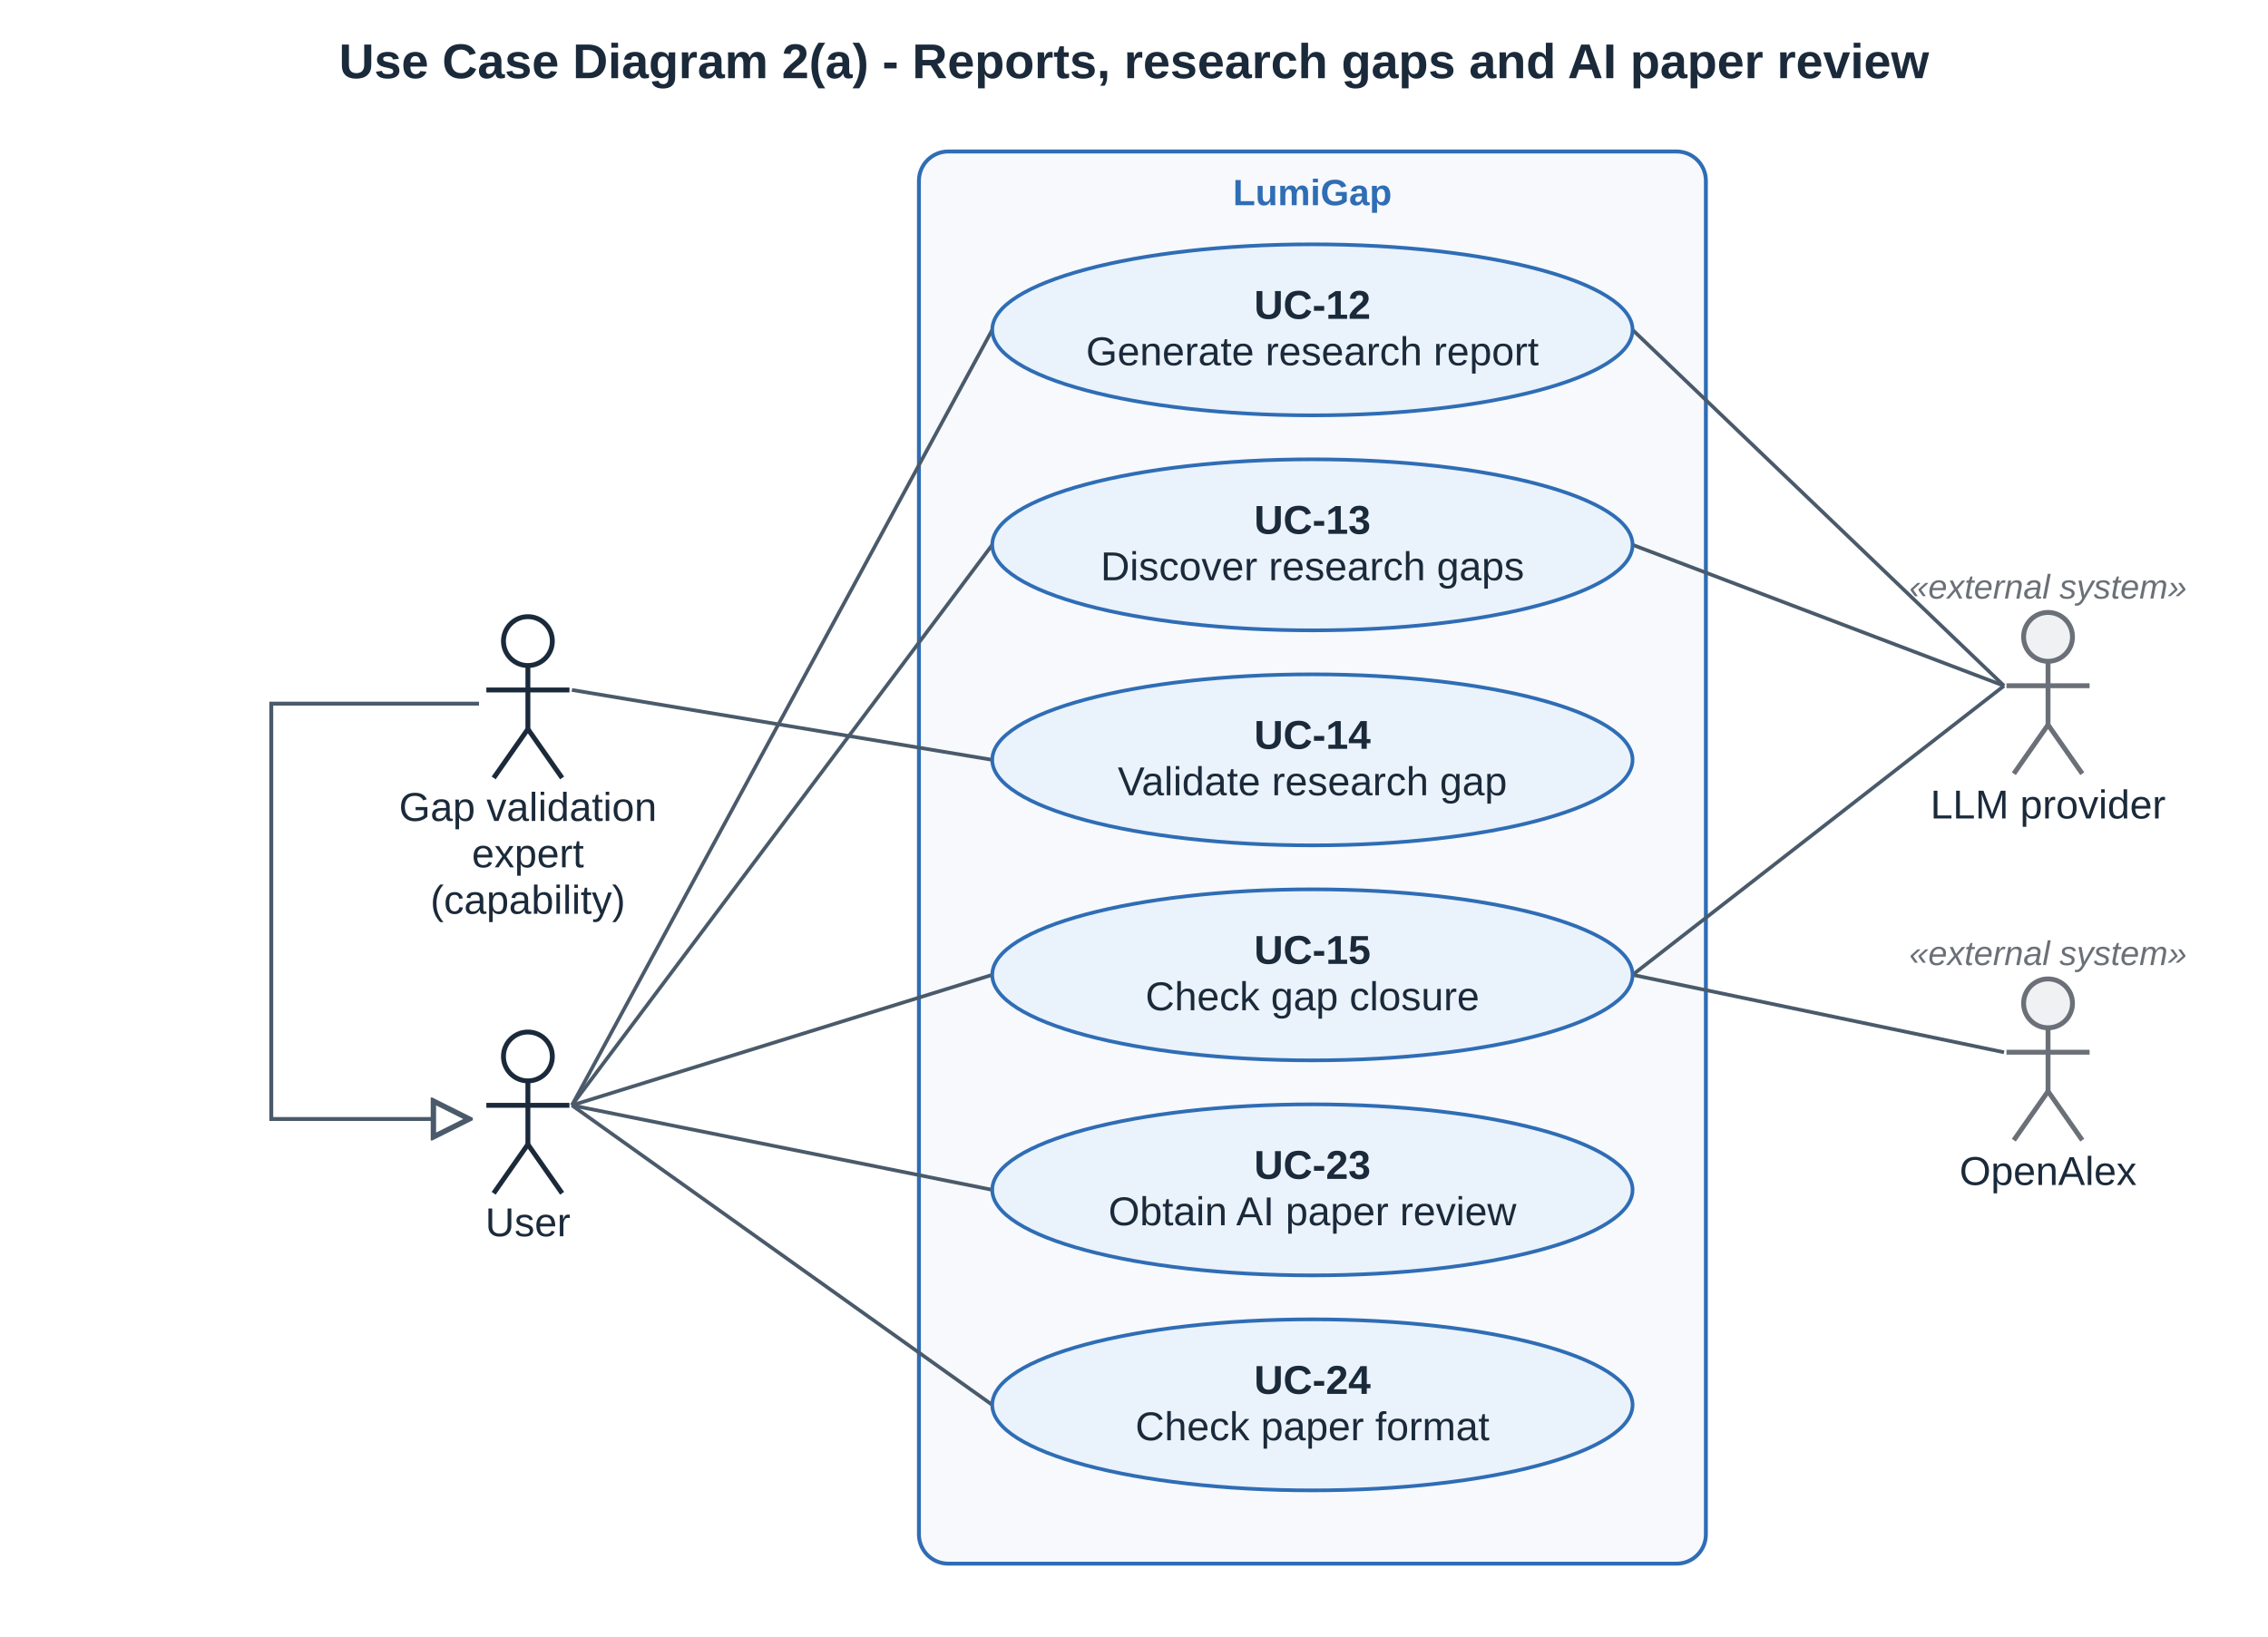
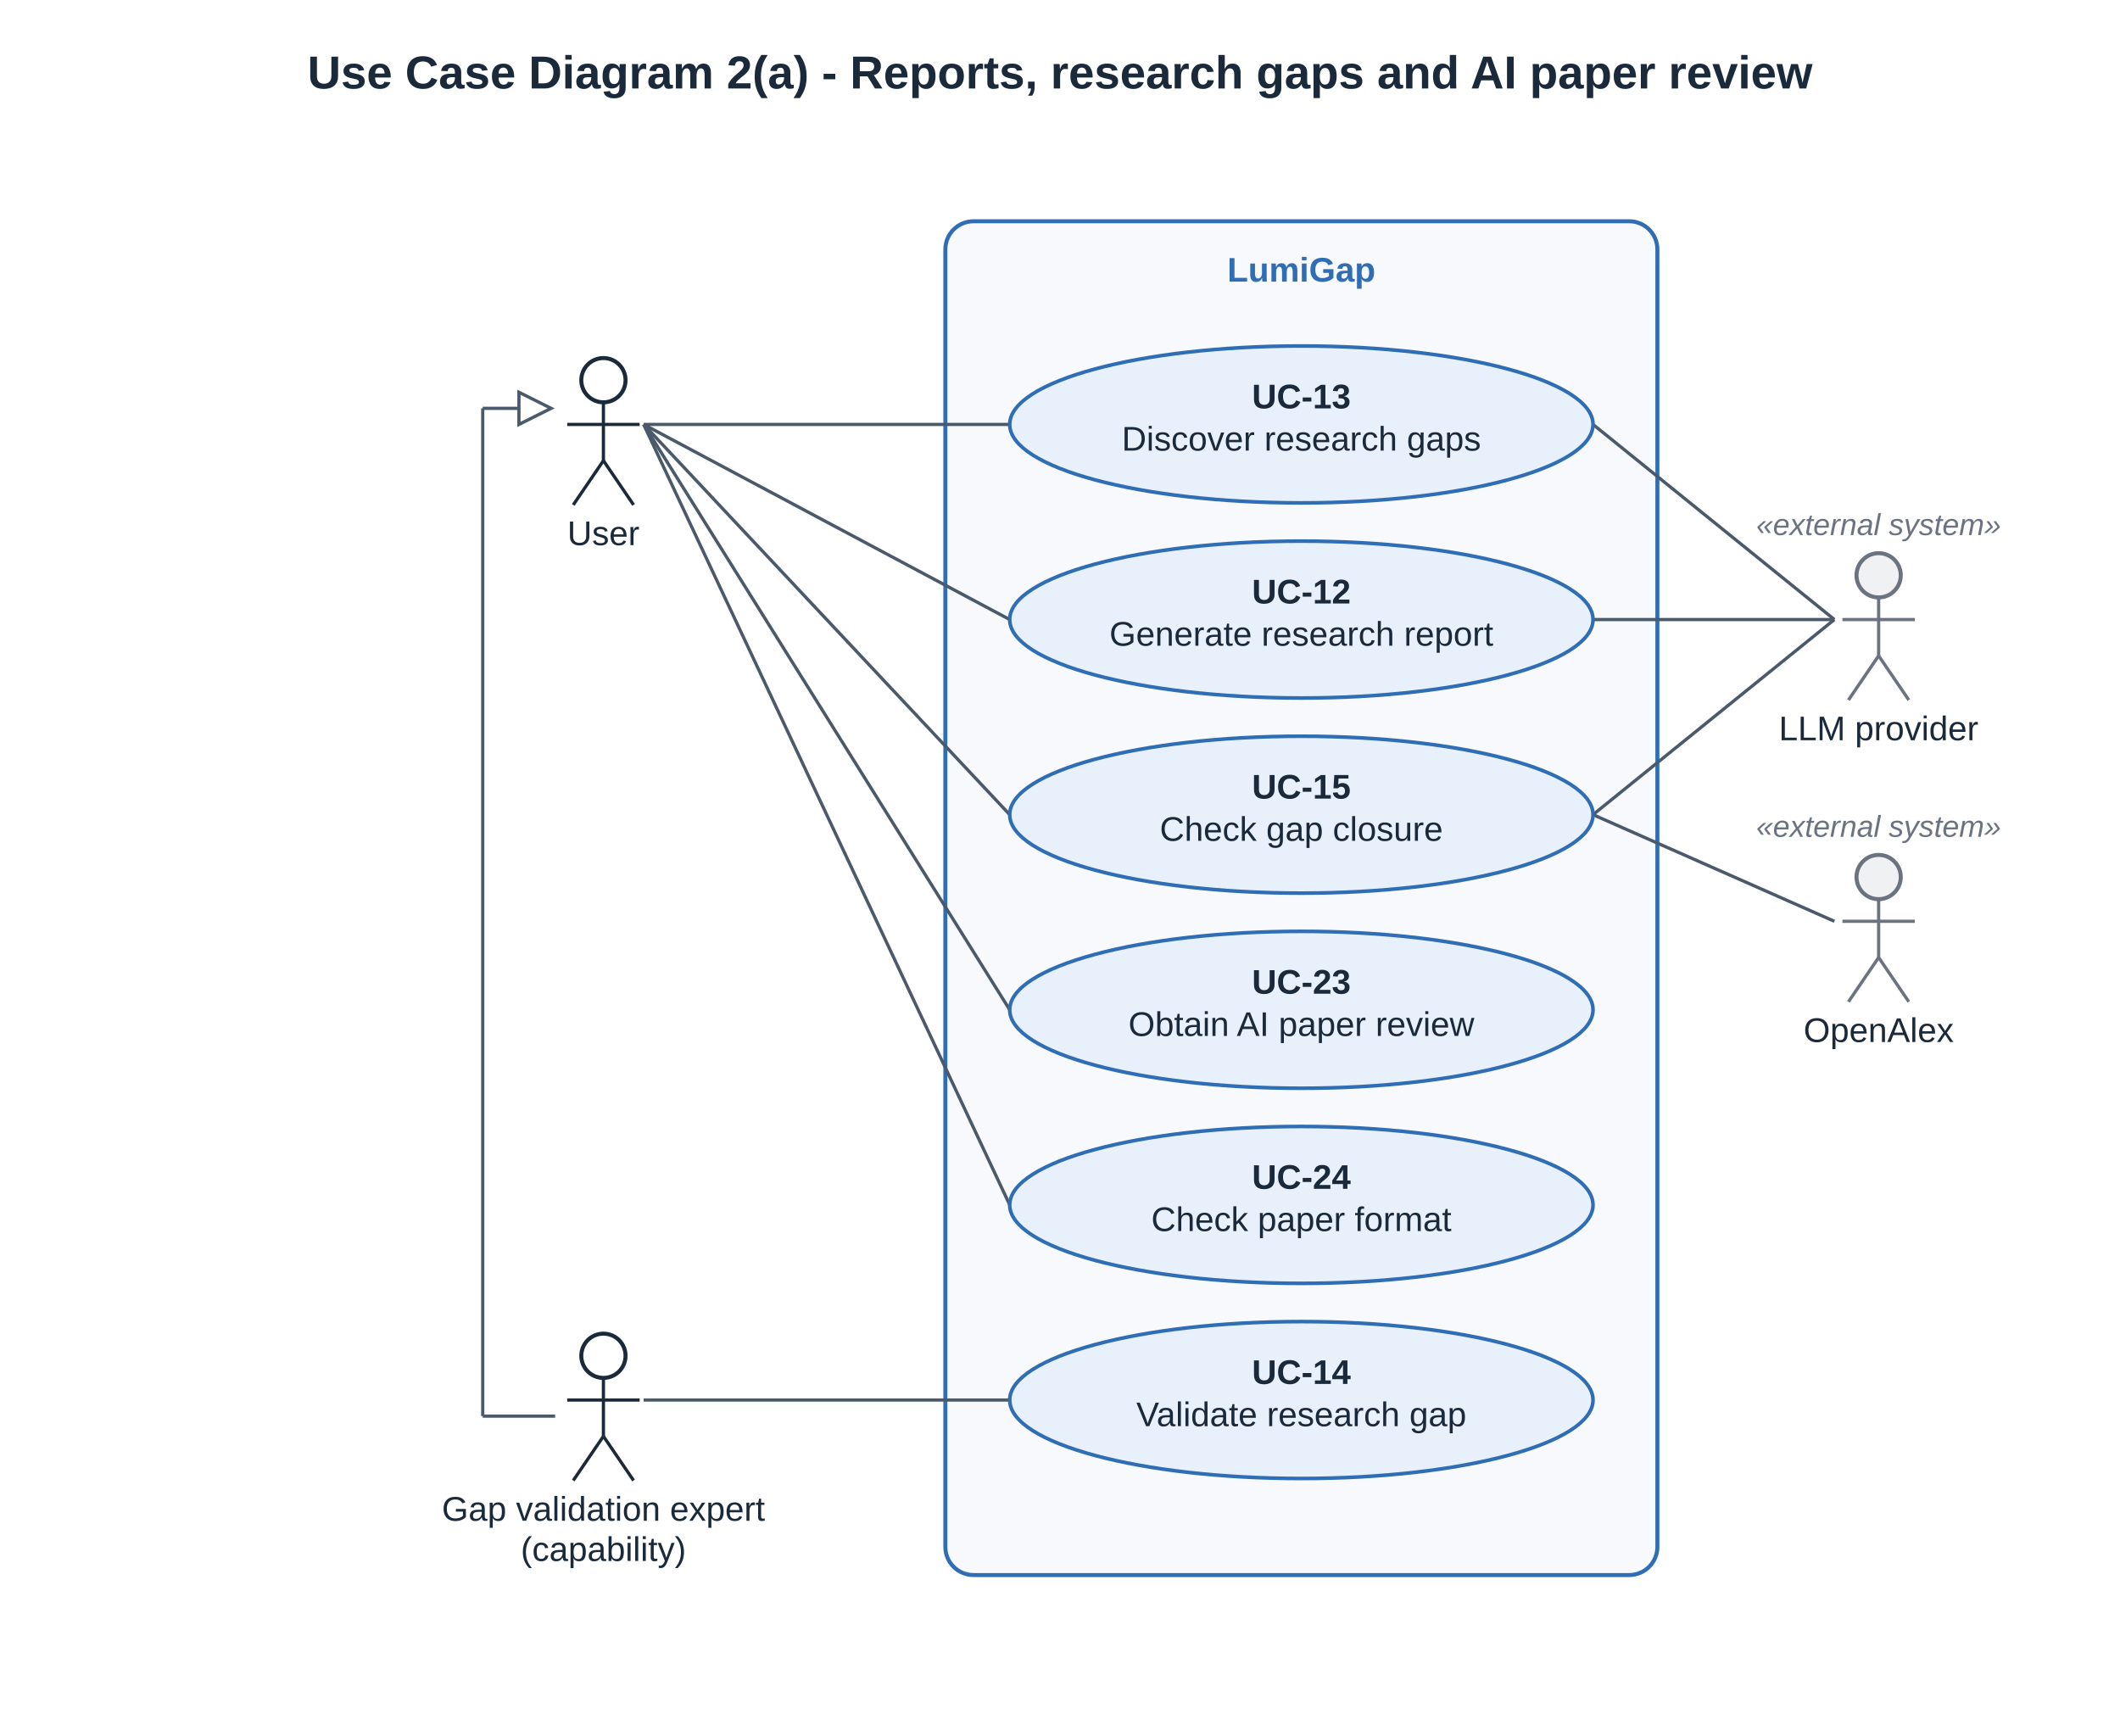
- <svg xmlns="http://www.w3.org/2000/svg" width="928" height="670" viewBox="0 0 928 670" font-family="Segoe UI, Arial, sans-serif">
+ <svg xmlns="http://www.w3.org/2000/svg" width="1054" height="863" viewBox="0 0 1054 863" font-family="Segoe UI, Arial, sans-serif" style="background:#fff">
+   <rect width="1054" height="863" fill="#fff" />
  <defs>
-     <marker id="open" viewBox="0 0 10 10" refX="9" refY="5" markerWidth="9" markerHeight="9" orient="auto">
-       <path d="M1 1 L9 5 L1 9" fill="none" stroke="#4A5A6A" stroke-width="1.6" />
-     </marker>
-     <marker id="tri" viewBox="0 0 12 12" refX="11" refY="6" markerWidth="11" markerHeight="11" orient="auto">
-       <path d="M1 1 L11 6 L1 11 z" fill="#fff" stroke="#4A5A6A" stroke-width="1.5" />
+     <marker id="tri" viewBox="0 0 12 12" refX="11" refY="6" markerWidth="14" markerHeight="14" orient="auto">
+       <path d="M0,0 L12,6 L0,12 z" fill="#fff" stroke="#4A5A6A" stroke-width="1.2" />
    </marker>
  </defs>
-   <rect width="928" height="670" fill="#fff" />
-   <text x="464" y="32" text-anchor="middle" font-size="20" font-weight="700" fill="#1B2A3A">Use Case Diagram 2(a) - Reports, research gaps and AI paper review</text>
-   <rect x="376" y="62" width="322" height="578" rx="12" fill="#F7F9FC" stroke="#2F6DB5" stroke-width="1.6" />
-   <text x="537" y="84" text-anchor="middle" font-size="15" font-weight="700" fill="#2F6DB5">LumiGap</text>
-   <polyline points="196.0,288 111.0,288 111.0,458 192.0,458" fill="none" stroke="#4A5A6A" stroke-width="1.6" marker-end="url(#tri)" />
-   <line x1="234.0" y1="452.4" x2="406.0" y2="135.0" stroke="#4A5A6A" stroke-width="1.5" />
-   <line x1="234.0" y1="452.4" x2="406.0" y2="223.0" stroke="#4A5A6A" stroke-width="1.5" />
-   <line x1="234.0" y1="452.4" x2="406.0" y2="399.0" stroke="#4A5A6A" stroke-width="1.5" />
-   <line x1="234.0" y1="452.4" x2="406.0" y2="487.0" stroke="#4A5A6A" stroke-width="1.5" />
-   <line x1="234.0" y1="452.4" x2="406.0" y2="575.0" stroke="#4A5A6A" stroke-width="1.5" />
-   <line x1="234.0" y1="282.4" x2="406.0" y2="311.0" stroke="#4A5A6A" stroke-width="1.5" />
-   <line x1="820.0" y1="280.7" x2="668.0" y2="135.0" stroke="#4A5A6A" stroke-width="1.5" />
-   <line x1="820.0" y1="280.7" x2="668.0" y2="223.0" stroke="#4A5A6A" stroke-width="1.5" />
-   <line x1="820.0" y1="430.7" x2="668.0" y2="399.0" stroke="#4A5A6A" stroke-width="1.5" />
-   <line x1="820.0" y1="280.7" x2="668.0" y2="399.0" stroke="#4A5A6A" stroke-width="1.5" />
-   <ellipse cx="537.0" cy="135.0" rx="131.0" ry="35.0" fill="#EAF2FB" stroke="#2F6DB5" stroke-width="1.5" />
-   <text x="537.0" y="130.5" text-anchor="middle" font-size="16.5" fill="#1B2A3A" font-weight="600">UC-12</text>
-   <text x="537.0" y="149.5" text-anchor="middle" font-size="16.5" fill="#1B2A3A">Generate research report</text>
-   <ellipse cx="537.0" cy="223.0" rx="131.0" ry="35.0" fill="#EAF2FB" stroke="#2F6DB5" stroke-width="1.5" />
-   <text x="537.0" y="218.5" text-anchor="middle" font-size="16.5" fill="#1B2A3A" font-weight="600">UC-13</text>
-   <text x="537.0" y="237.5" text-anchor="middle" font-size="16.5" fill="#1B2A3A">Discover research gaps</text>
-   <ellipse cx="537.0" cy="311.0" rx="131.0" ry="35.0" fill="#EAF2FB" stroke="#2F6DB5" stroke-width="1.5" />
-   <text x="537.0" y="306.5" text-anchor="middle" font-size="16.5" fill="#1B2A3A" font-weight="600">UC-14</text>
-   <text x="537.0" y="325.5" text-anchor="middle" font-size="16.5" fill="#1B2A3A">Validate research gap</text>
-   <ellipse cx="537.0" cy="399.0" rx="131.0" ry="35.0" fill="#EAF2FB" stroke="#2F6DB5" stroke-width="1.5" />
-   <text x="537.0" y="394.5" text-anchor="middle" font-size="16.5" fill="#1B2A3A" font-weight="600">UC-15</text>
-   <text x="537.0" y="413.5" text-anchor="middle" font-size="16.5" fill="#1B2A3A">Check gap closure</text>
-   <ellipse cx="537.0" cy="487.0" rx="131.0" ry="35.0" fill="#EAF2FB" stroke="#2F6DB5" stroke-width="1.5" />
-   <text x="537.0" y="482.5" text-anchor="middle" font-size="16.5" fill="#1B2A3A" font-weight="600">UC-23</text>
-   <text x="537.0" y="501.5" text-anchor="middle" font-size="16.5" fill="#1B2A3A">Obtain AI paper review</text>
-   <ellipse cx="537.0" cy="575.0" rx="131.0" ry="35.0" fill="#EAF2FB" stroke="#2F6DB5" stroke-width="1.5" />
-   <text x="537.0" y="570.5" text-anchor="middle" font-size="16.5" fill="#1B2A3A" font-weight="600">UC-24</text>
-   <text x="537.0" y="589.5" text-anchor="middle" font-size="16.5" fill="#1B2A3A">Check paper format</text>
-   <g stroke="#1B2A3A" stroke-width="2" fill="none">
-     <circle cx="216.0" cy="432.4" r="10" fill="#fff" />
-     <line x1="216.0" y1="442.4" x2="216.0" y2="468.4" />
-     <line x1="199.0" y1="452.4" x2="233.0" y2="452.4" />
-     <line x1="216.0" y1="468.4" x2="202.0" y2="488.4" />
-     <line x1="216.0" y1="468.4" x2="230.0" y2="488.4" />
+   <text x="527.0" y="44" text-anchor="middle" font-size="23" font-weight="700" fill="#1B2A3A">Use Case Diagram 2(a) - Reports, research gaps and AI paper review</text>
+   <g transform="translate(0,0)">
+     <rect x="470" y="110" width="354" height="673" rx="14" fill="#F7F9FC" stroke="#2F6DB5" stroke-width="2" />
+     <text x="647.0" y="140" text-anchor="middle" font-size="17" font-weight="700" fill="#2F6DB5">LumiGap</text>
+     <line x1="320.0" y1="211.0" x2="502.0" y2="308.0" stroke="#4A5A6A" stroke-width="1.6" />
+     <line x1="320.0" y1="211.0" x2="502.0" y2="211.0" stroke="#4A5A6A" stroke-width="1.6" />
+     <line x1="320.0" y1="211.0" x2="502.0" y2="405.0" stroke="#4A5A6A" stroke-width="1.6" />
+     <line x1="320.0" y1="211.0" x2="502.0" y2="502.0" stroke="#4A5A6A" stroke-width="1.6" />
+     <line x1="320.0" y1="211.0" x2="502.0" y2="599.0" stroke="#4A5A6A" stroke-width="1.6" />
+     <line x1="320.0" y1="696.0" x2="502.0" y2="696.0" stroke="#4A5A6A" stroke-width="1.6" />
+     <line x1="792.0" y1="308.0" x2="912.0" y2="308.0" stroke="#4A5A6A" stroke-width="1.6" />
+     <line x1="792.0" y1="211.0" x2="912.0" y2="308.0" stroke="#4A5A6A" stroke-width="1.6" />
+     <line x1="792.0" y1="405.0" x2="912.0" y2="458.0" stroke="#4A5A6A" stroke-width="1.6" />
+     <line x1="792.0" y1="405.0" x2="912.0" y2="308.0" stroke="#4A5A6A" stroke-width="1.6" />
+     <line x1="240" y1="203.0" x2="240" y2="704.0" stroke="#4A5A6A" stroke-width="1.6" />
+     <line x1="240" y1="203.0" x2="274" y2="203.0" stroke="#4A5A6A" stroke-width="1.6" />
+     <line x1="276" y1="704.0" x2="240" y2="704.0" stroke="#4A5A6A" stroke-width="1.6" />
+     <polygon points="274,203.0 258,195.0 258,211.0" fill="#fff" stroke="#4A5A6A" stroke-width="1.6" />
+     <ellipse cx="647" cy="211" rx="145" ry="39" fill="#E8F1FB" stroke="#2F6DB5" stroke-width="1.8" />
+     <text x="647" y="203.0" text-anchor="middle" font-size="17" font-weight="700" fill="#1B2A3A">UC-13</text>
+     <text x="647" y="224.0" text-anchor="middle" font-size="17" fill="#1B2A3A">Discover research gaps</text>
+     <ellipse cx="647" cy="308" rx="145" ry="39" fill="#E8F1FB" stroke="#2F6DB5" stroke-width="1.8" />
+     <text x="647" y="300.0" text-anchor="middle" font-size="17" font-weight="700" fill="#1B2A3A">UC-12</text>
+     <text x="647" y="321.0" text-anchor="middle" font-size="17" fill="#1B2A3A">Generate research report</text>
+     <ellipse cx="647" cy="405" rx="145" ry="39" fill="#E8F1FB" stroke="#2F6DB5" stroke-width="1.8" />
+     <text x="647" y="397.0" text-anchor="middle" font-size="17" font-weight="700" fill="#1B2A3A">UC-15</text>
+     <text x="647" y="418.0" text-anchor="middle" font-size="17" fill="#1B2A3A">Check gap closure</text>
+     <ellipse cx="647" cy="502" rx="145" ry="39" fill="#E8F1FB" stroke="#2F6DB5" stroke-width="1.8" />
+     <text x="647" y="494.0" text-anchor="middle" font-size="17" font-weight="700" fill="#1B2A3A">UC-23</text>
+     <text x="647" y="515.0" text-anchor="middle" font-size="17" fill="#1B2A3A">Obtain AI paper review</text>
+     <ellipse cx="647" cy="599" rx="145" ry="39" fill="#E8F1FB" stroke="#2F6DB5" stroke-width="1.8" />
+     <text x="647" y="591.0" text-anchor="middle" font-size="17" font-weight="700" fill="#1B2A3A">UC-24</text>
+     <text x="647" y="612.0" text-anchor="middle" font-size="17" fill="#1B2A3A">Check paper format</text>
+     <ellipse cx="647" cy="696" rx="145" ry="39" fill="#E8F1FB" stroke="#2F6DB5" stroke-width="1.8" />
+     <text x="647" y="688.0" text-anchor="middle" font-size="17" font-weight="700" fill="#1B2A3A">UC-14</text>
+     <text x="647" y="709.0" text-anchor="middle" font-size="17" fill="#1B2A3A">Validate research gap</text>
+     <circle cx="300" cy="189.0" r="11" fill="#fff" stroke="#1B2A3A" stroke-width="2" />
+     <line x1="300" y1="200.0" x2="300" y2="229.0" stroke="#1B2A3A" stroke-width="1.6" />
+     <line x1="282" y1="211.0" x2="318" y2="211.0" stroke="#1B2A3A" stroke-width="1.6" />
+     <line x1="300" y1="229.0" x2="285" y2="251.0" stroke="#1B2A3A" stroke-width="1.6" />
+     <line x1="300" y1="229.0" x2="315" y2="251.0" stroke="#1B2A3A" stroke-width="1.6" />
+     <text x="300" y="271.0" text-anchor="middle" font-size="17" fill="#1B2A3A">User</text>
+     <circle cx="300" cy="674.0" r="11" fill="#fff" stroke="#1B2A3A" stroke-width="2" />
+     <line x1="300" y1="685.0" x2="300" y2="714.0" stroke="#1B2A3A" stroke-width="1.6" />
+     <line x1="282" y1="696.0" x2="318" y2="696.0" stroke="#1B2A3A" stroke-width="1.6" />
+     <line x1="300" y1="714.0" x2="285" y2="736.0" stroke="#1B2A3A" stroke-width="1.6" />
+     <line x1="300" y1="714.0" x2="315" y2="736.0" stroke="#1B2A3A" stroke-width="1.6" />
+     <text x="300" y="756.0" text-anchor="middle" font-size="17" fill="#1B2A3A">Gap validation expert</text>
+     <text x="300" y="776.0" text-anchor="middle" font-size="17" fill="#1B2A3A">(capability)</text>
+     <text x="934" y="266.0" text-anchor="middle" font-size="15" font-style="italic" fill="#6B7280">«external system»</text>
+     <circle cx="934" cy="286.0" r="11" fill="#F0F1F3" stroke="#6B7280" stroke-width="2" />
+     <line x1="934" y1="297.0" x2="934" y2="326.0" stroke="#6B7280" stroke-width="1.6" />
+     <line x1="916" y1="308.0" x2="952" y2="308.0" stroke="#6B7280" stroke-width="1.6" />
+     <line x1="934" y1="326.0" x2="919" y2="348.0" stroke="#6B7280" stroke-width="1.6" />
+     <line x1="934" y1="326.0" x2="949" y2="348.0" stroke="#6B7280" stroke-width="1.6" />
+     <text x="934" y="368.0" text-anchor="middle" font-size="17" fill="#1B2A3A">LLM provider</text>
+     <text x="934" y="416.0" text-anchor="middle" font-size="15" font-style="italic" fill="#6B7280">«external system»</text>
+     <circle cx="934" cy="436.0" r="11" fill="#F0F1F3" stroke="#6B7280" stroke-width="2" />
+     <line x1="934" y1="447.0" x2="934" y2="476.0" stroke="#6B7280" stroke-width="1.6" />
+     <line x1="916" y1="458.0" x2="952" y2="458.0" stroke="#6B7280" stroke-width="1.6" />
+     <line x1="934" y1="476.0" x2="919" y2="498.0" stroke="#6B7280" stroke-width="1.6" />
+     <line x1="934" y1="476.0" x2="949" y2="498.0" stroke="#6B7280" stroke-width="1.6" />
+     <text x="934" y="518.0" text-anchor="middle" font-size="17" fill="#1B2A3A">OpenAlex</text>
  </g>
-   <text x="216.0" y="506" text-anchor="middle" font-size="16.5" fill="#1B2A3A">User</text>
-   <g stroke="#1B2A3A" stroke-width="2" fill="none">
-     <circle cx="216.0" cy="262.4" r="10" fill="#fff" />
-     <line x1="216.0" y1="272.4" x2="216.0" y2="298.4" />
-     <line x1="199.0" y1="282.4" x2="233.0" y2="282.4" />
-     <line x1="216.0" y1="298.4" x2="202.0" y2="318.4" />
-     <line x1="216.0" y1="298.4" x2="230.0" y2="318.4" />
-   </g>
-   <text x="216.0" y="336" text-anchor="middle" font-size="16.5" fill="#1B2A3A">Gap validation</text>
-   <text x="216.0" y="355" text-anchor="middle" font-size="16.5" fill="#1B2A3A">expert</text>
-   <text x="216.0" y="374" text-anchor="middle" font-size="16.5" fill="#1B2A3A">(capability)</text>
-   <g stroke="#6B7078" stroke-width="2" fill="none">
-     <circle cx="838.0" cy="260.667" r="10" fill="#F0F1F3" />
-     <line x1="838.0" y1="270.667" x2="838.0" y2="296.667" />
-     <line x1="821.0" y1="280.667" x2="855.0" y2="280.667" />
-     <line x1="838.0" y1="296.667" x2="824.0" y2="316.667" />
-     <line x1="838.0" y1="296.667" x2="852.0" y2="316.667" />
-   </g>
-   <text x="838.0" y="335" text-anchor="middle" font-size="16.5" fill="#1B2A3A">LLM provider</text>
-   <text x="838.0" y="245" text-anchor="middle" font-size="14" font-style="italic" fill="#6B7078">«external system»</text>
-   <g stroke="#6B7078" stroke-width="2" fill="none">
-     <circle cx="838.0" cy="410.667" r="10" fill="#F0F1F3" />
-     <line x1="838.0" y1="420.667" x2="838.0" y2="446.667" />
-     <line x1="821.0" y1="430.667" x2="855.0" y2="430.667" />
-     <line x1="838.0" y1="446.667" x2="824.0" y2="466.667" />
-     <line x1="838.0" y1="446.667" x2="852.0" y2="466.667" />
-   </g>
-   <text x="838.0" y="485" text-anchor="middle" font-size="16.5" fill="#1B2A3A">OpenAlex</text>
-   <text x="838.0" y="395" text-anchor="middle" font-size="14" font-style="italic" fill="#6B7078">«external system»</text>
</svg>
